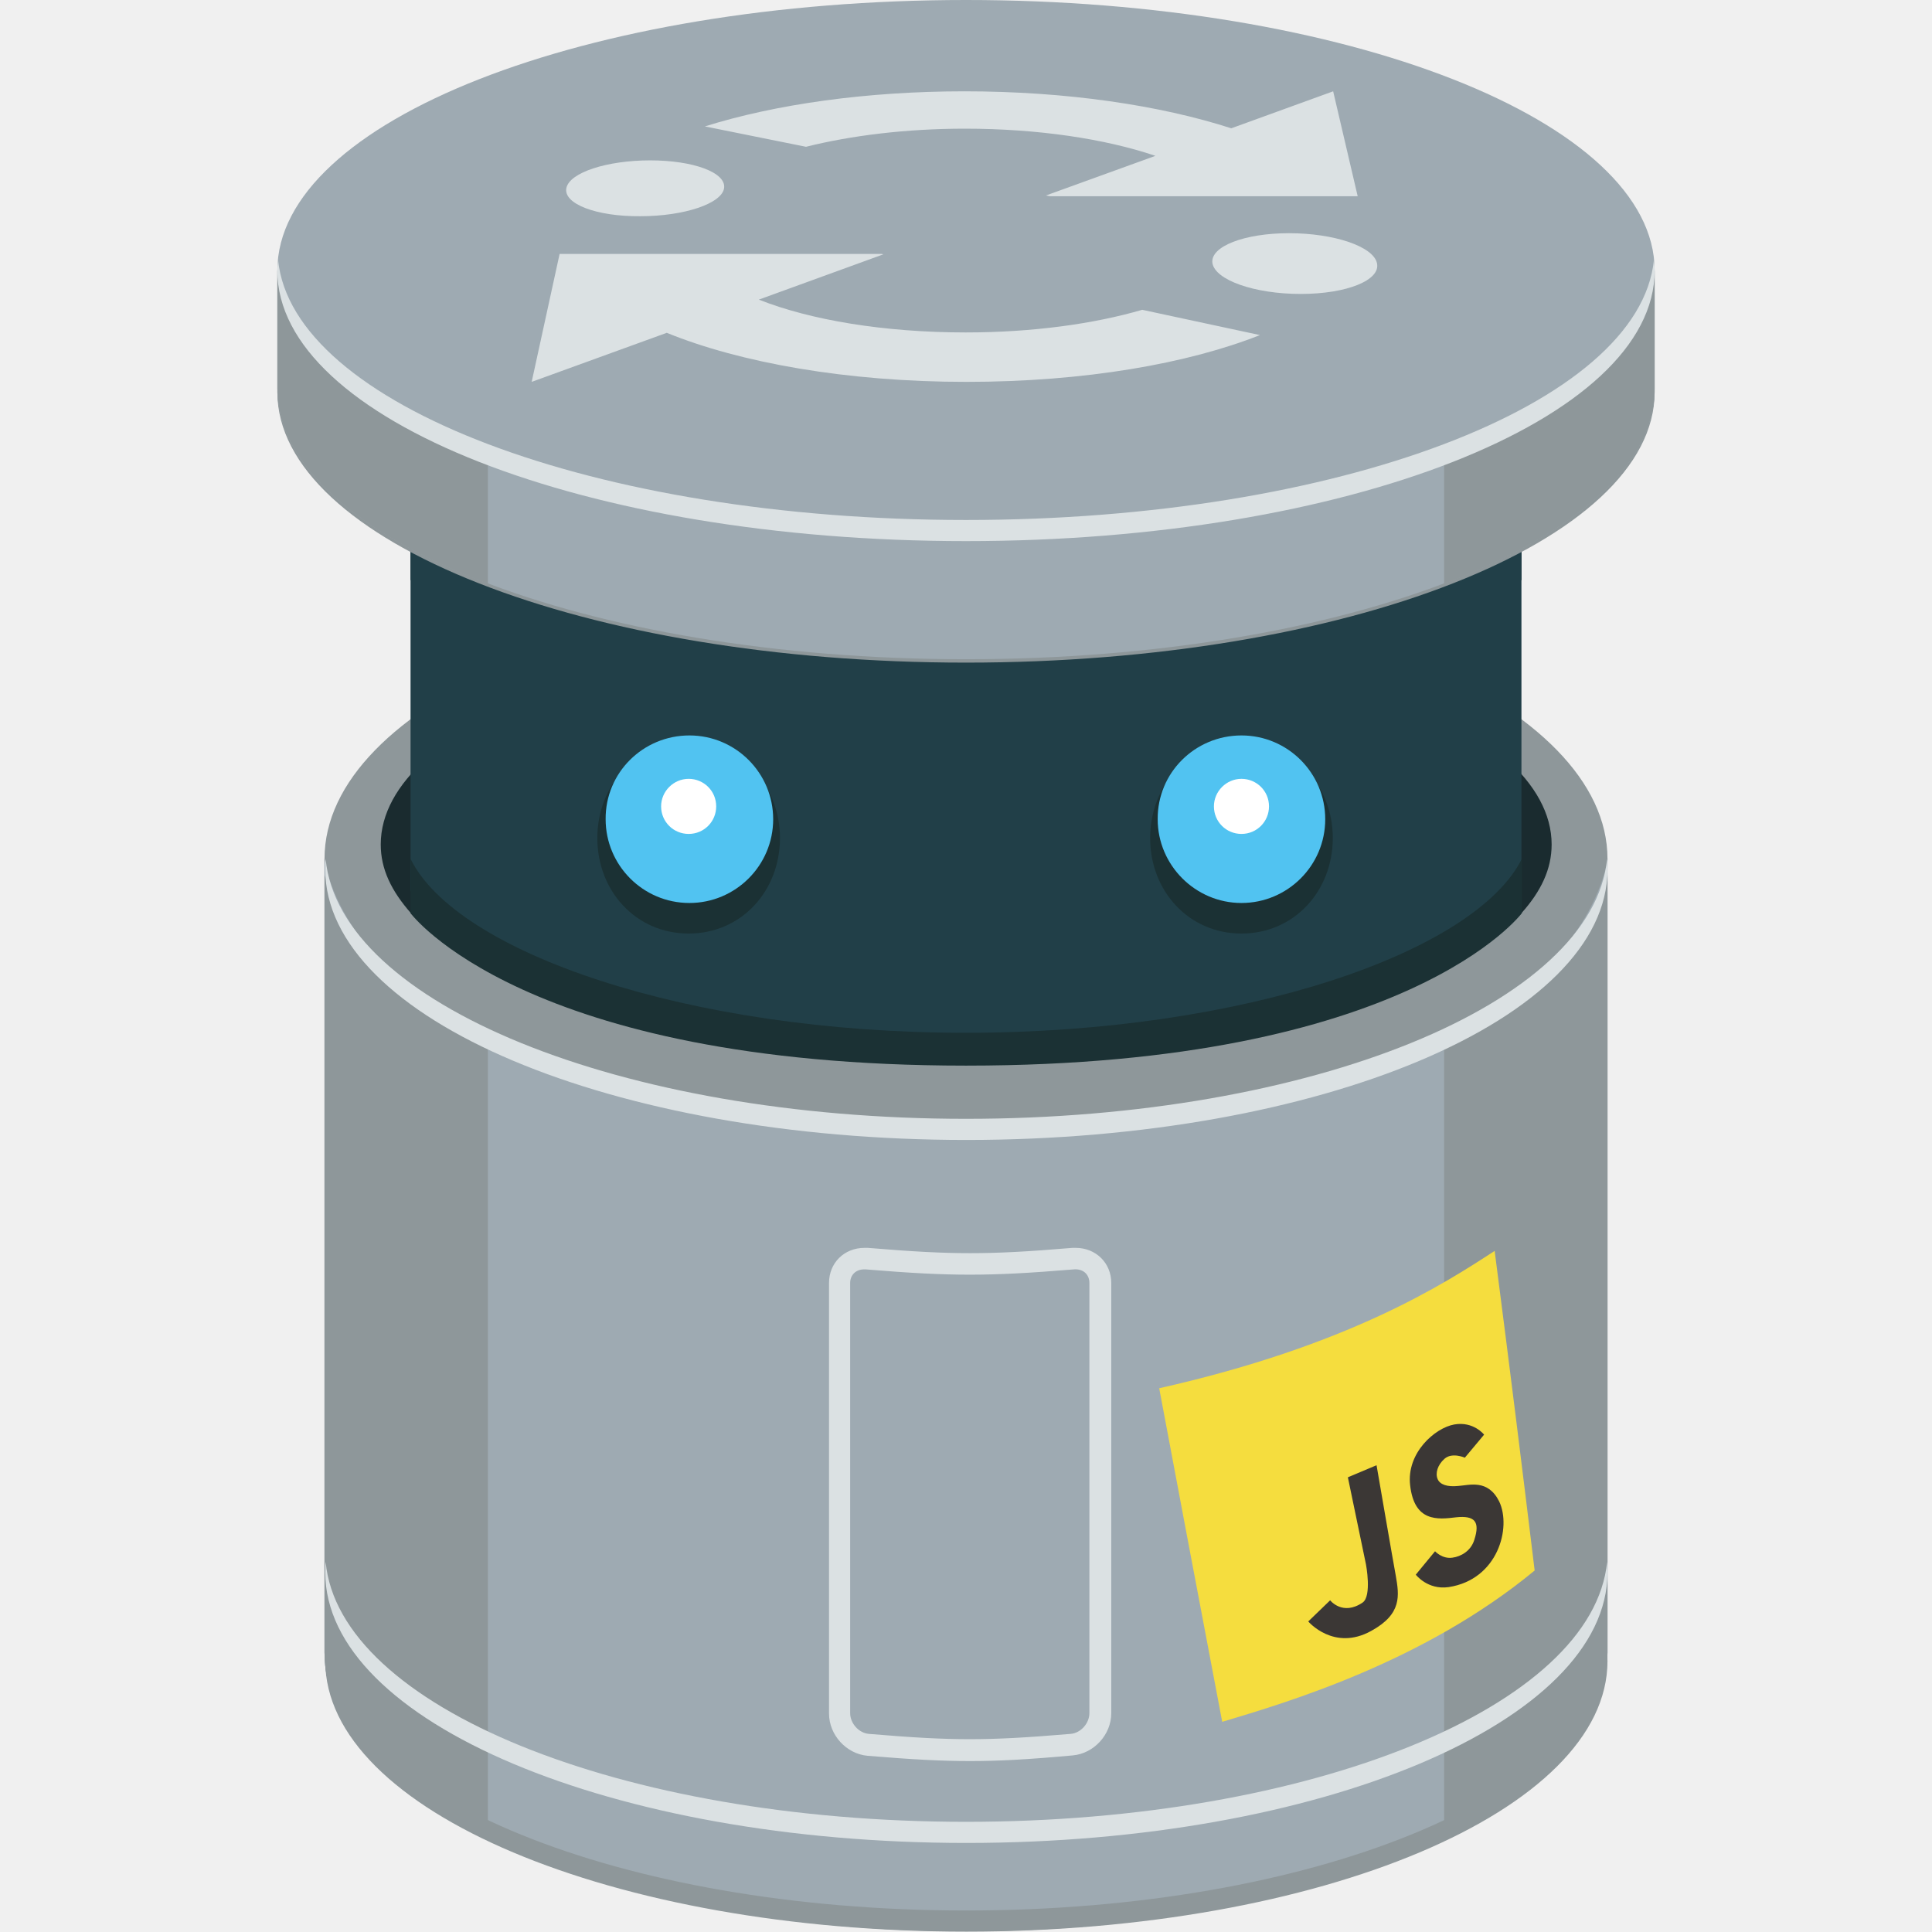
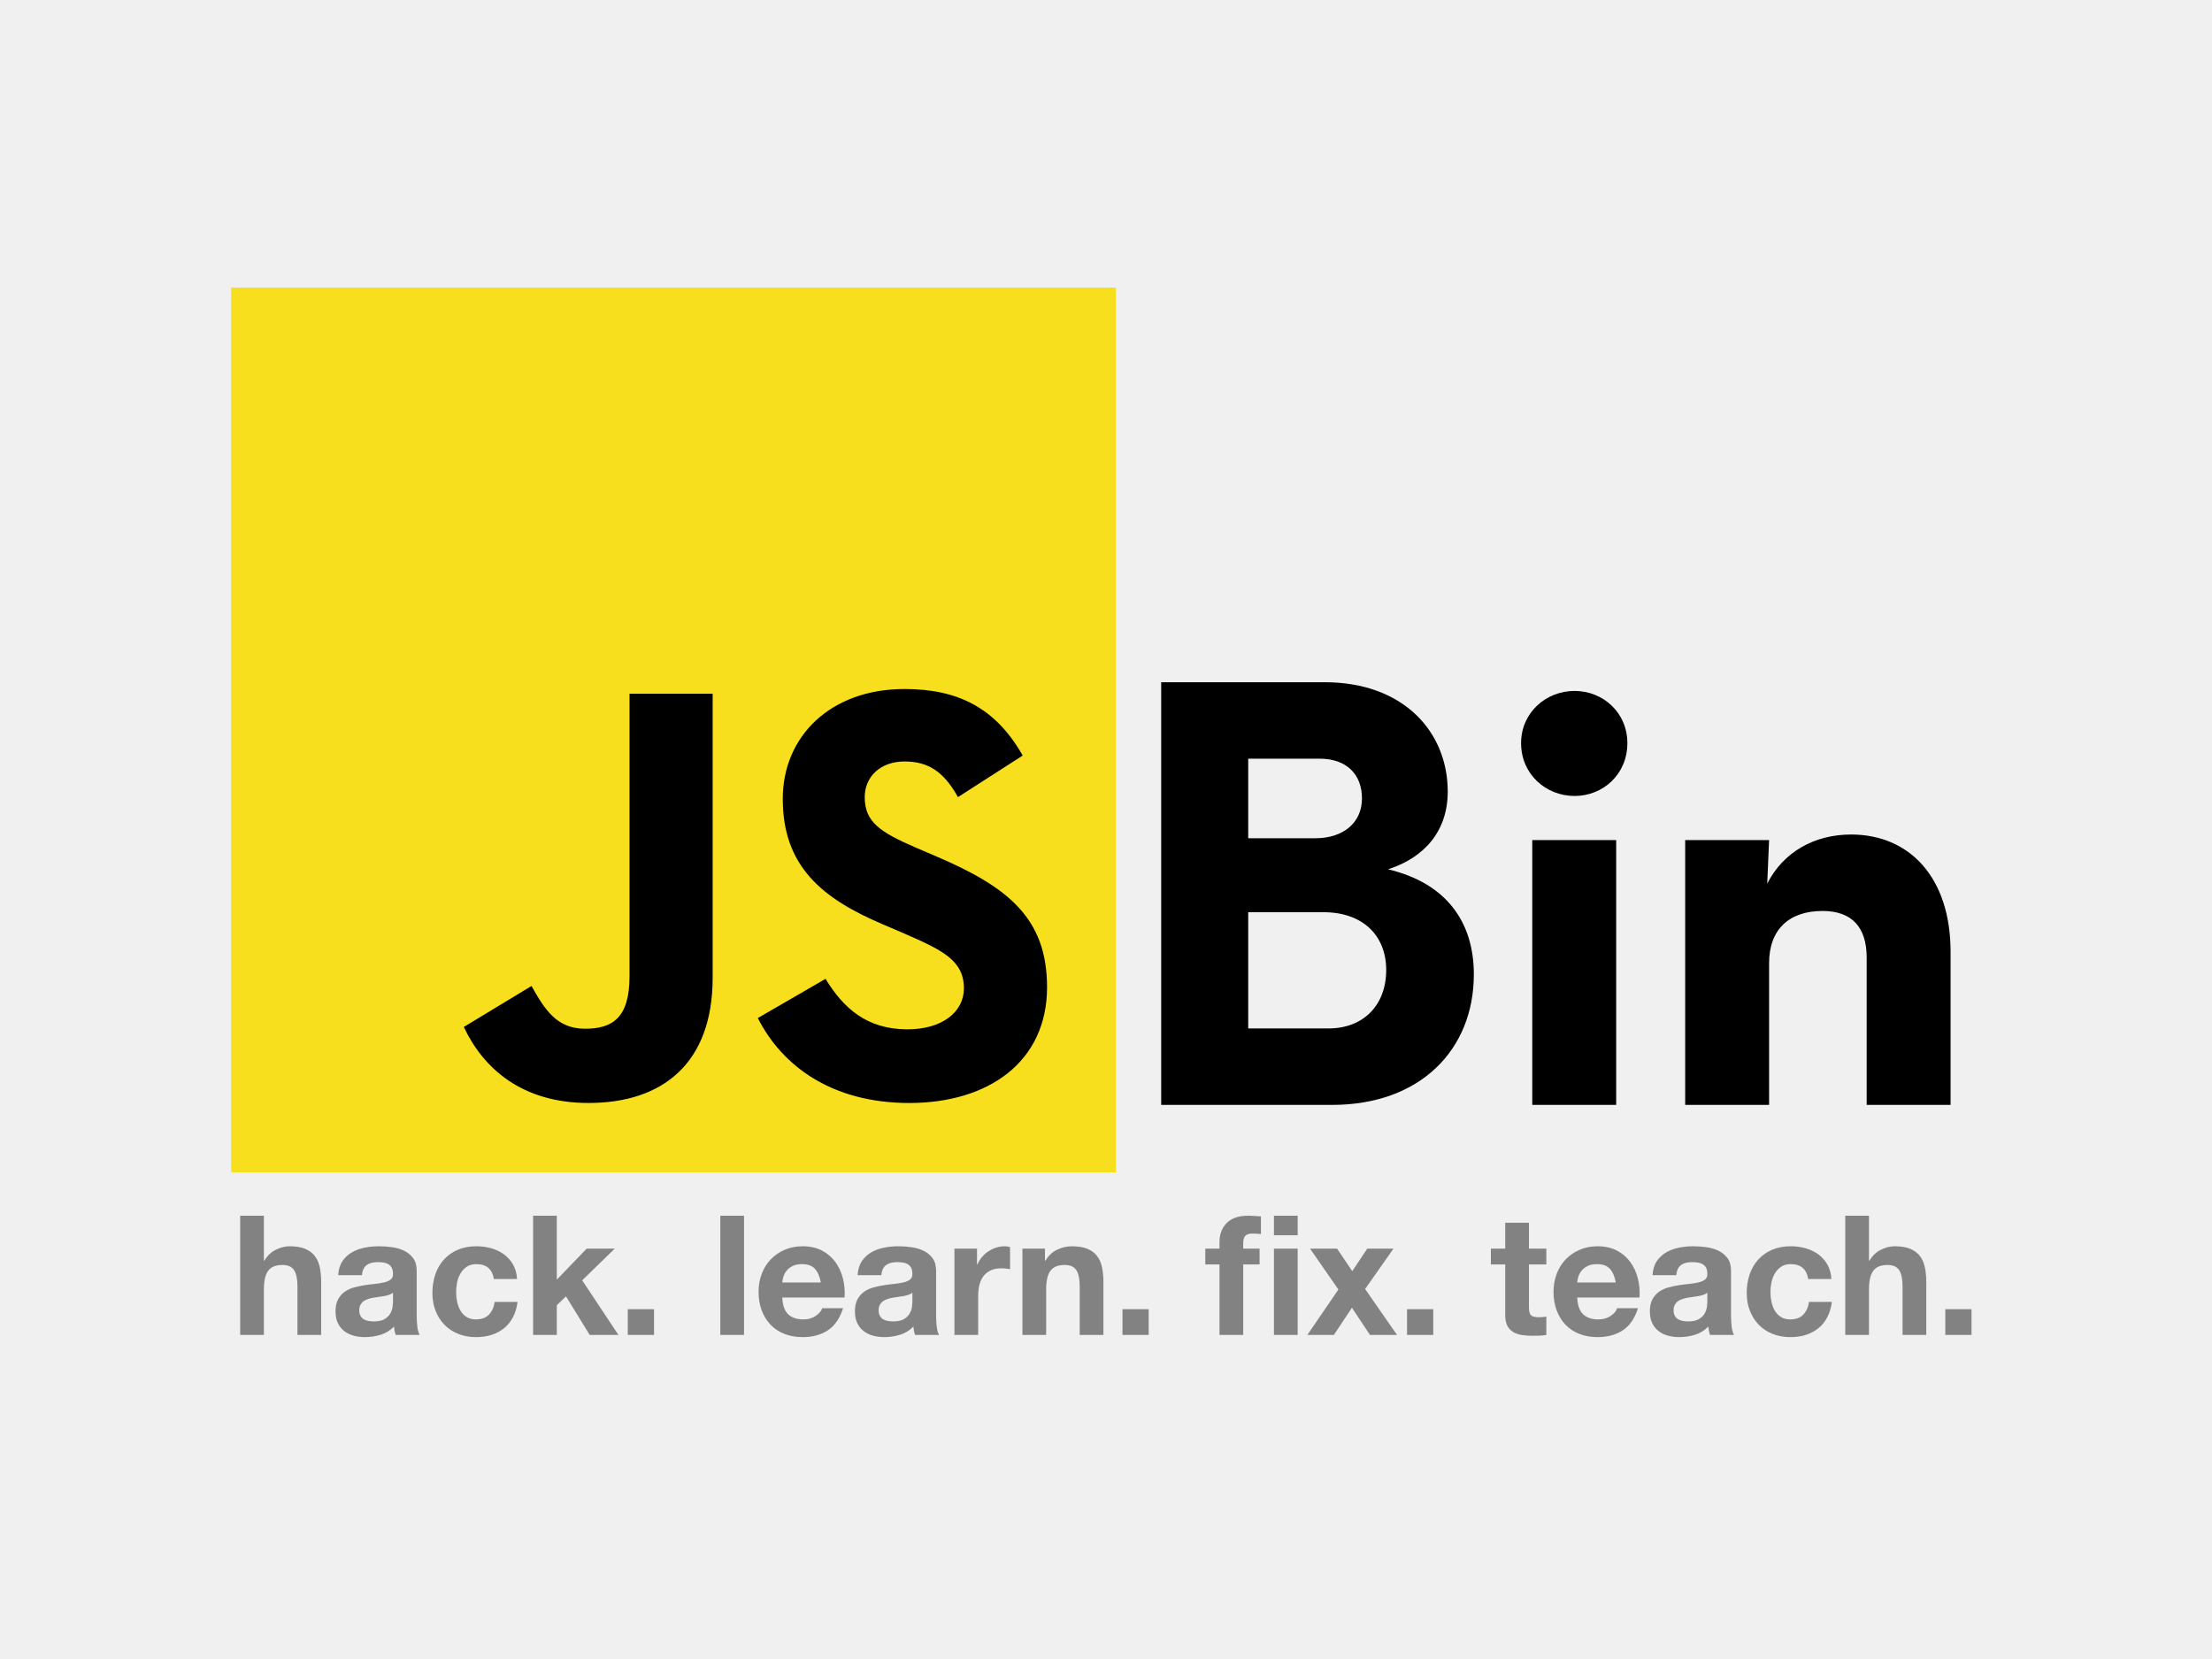
- <svg xmlns="http://www.w3.org/2000/svg" xml:space="preserve" id="Layer_1" x="0" y="0" viewBox="0 0 512 512">
-   <style>.st0{fill:#9eaab2}.st1{fill:#8e979a}.st2{fill:#dbe1e3}.st4{fill:#1b3134}.st6{fill:#51c3f1}.st7{fill:#fff}.st9{fill:#3b3735}</style>
-   <path d="M86 227.6v210.3c0 40.8 76.1 73.9 170 73.9s170-33.1 170-73.9V227.6s-7.1 71.8-170 71.8-170-71.8-170-71.8" class="st0" />
-   <ellipse cx="256" cy="227.6" class="st1" rx="170" ry="73.9" />
-   <path d="M86 227.6v210.3c0 40.8 76.1 73.9 170 73.9s170-33.1 170-73.9V227.6s-7.1 71.8-170 71.8-170-71.8-170-71.8" class="st0" />
-   <path d="M403.2 262.7c4.8-3.7 9.5-7.3 13-12.3 2-2.9 3.7-5.9 5.3-9 1.7-3 3.2-6.1 4.5-9.4v206c0 18.9-16.4 36.2-43.3 49.2V275.1c7.3-3.4 14.2-7.6 20.5-12.4M108.8 262.7c-4.8-3.7-9.5-7.3-13-12.3-2-2.9-3.7-5.9-5.3-9-1.7-3-3.2-6.1-4.5-9.4v206c0 18.9 16.4 36.2 43.3 49.2V275.1c-7.2-3.4-14.2-7.6-20.5-12.4" class="st1" />
-   <path d="M256 506.3c-91.6 0-166.2-30.6-169.7-68.9-.1.9-.1 1.9-.1 2.8 0 39.6 76.1 71.7 169.9 71.7S426 479.8 426 440.2c0-1-.1-1.9-.1-2.8-3.7 38.3-78.3 68.9-169.9 68.9" class="st1" />
-   <path d="M256 296.5c-91.6 0-166.2-30.6-169.7-68.9-.1.9-.1 1.9-.1 2.8 0 39.6 76.1 71.7 169.9 71.7S426 270 426 230.4c0-1-.1-1.9-.1-2.8-3.7 38.3-78.3 68.9-169.9 68.9M256 482.8c-91.6 0-166.2-30.6-169.7-68.9-.1.9-.1 1.9-.1 2.8 0 39.6 76.1 71.7 169.9 71.7S426 456.3 426 416.7c0-1-.1-1.9-.1-2.8-3.7 38.3-78.3 68.9-169.9 68.9" class="st2" />
-   <path d="M411.2 223.8c0 6.5-2.8 12.4-8 18.2-10.2 11.6-78 38.4-146.1 38.5-68.8.1-137.9-26.8-148.2-38.5-5.2-5.9-8-11.7-8-18.2 0-32.4 69.5-58.6 155.2-58.6 85.6-.1 155.1 26.2 155.1 58.6" style="fill:#1a2b2f" />
-   <path d="M108.8 153.7c24.5 17.1 86.8 33 147.2 33s126.1-16.5 147.2-33v-10.2S357 173 256 173s-147.2-29.5-147.2-29.5z" class="st4" />
-   <path d="M403.2 236.1s-29.9 42.1-147.2 42.1-147.2-42.1-147.2-42.1v-91.5s42.4 28.9 143.7 28.9c101.4 0 150.7-28.9 150.7-28.9z" style="fill:#213f48" />
-   <path d="M255.9 273.7c-73.9 0-135-21.4-147.1-46.1V242s29.9 40.4 147.1 40.4h.2c117.2 0 147.2-40.4 147.2-40.4v-14.4c-12.3 24.7-73.5 46.1-147.4 46.1" class="st4" />
-   <path d="M256 170c-98.4 0-178.5-30.6-182.3-68.9-.1.9-.2 1.9-.2 2.8 0 39.6 81.7 71.7 182.5 71.7s182.5-32.1 182.5-71.7c0-1-.1-1.9-.2-2.8-3.8 38.3-83.9 68.9-182.3 68.9" class="st1" />
-   <path d="M256 0C155.2 0 73.5 32.1 73.5 71.7V103c0 39.6 81.7 71.7 182.5 71.7s182.5-32.1 182.5-71.7V71.7C438.5 32.1 356.8 0 256 0" class="st0" />
-   <path d="M255.6 24.2c27 0 51.8 3.7 70.7 9.8l27-9.8 6.5 27.8h-81.6l-1-.2 29-10.5c-13.3-4.5-31.1-7.2-50.5-7.2-15.5 0-30.1 1.8-42.1 4.8l-26.8-5.4c18.8-5.9 43-9.3 68.8-9.3M150.1 49.8c.9-4.1 10.8-7.3 22.2-7.3s20.1 3.2 19.6 7.3-10.5 7.5-22.2 7.5c-11.7.1-20.5-3.3-19.6-7.5m106 51.4c-31.8 0-60-5.1-79.4-13l-35.8 13 7.4-33.9h85.4l.4.1-33 12c13.6 5.4 33.1 8.7 54.8 8.7 17.9 0 34.1-2.3 46.8-6l31.2 6.7c-18.9 7.5-46.3 12.4-77.8 12.4m88.6-23.3c-12.3 0-22.7-3.7-23.4-8.2-.6-4.4 8.5-7.9 20.3-7.9 11.9 0 22.3 3.5 23.3 7.9 1.1 4.5-7.9 8.2-20.2 8.2" class="st2" />
-   <path d="M382.7 154.7v-34.8s49.4-15.2 55.8-48.1v31.3c0 20.2-21.4 38.5-55.8 51.6M129.3 154.7v-35.2c-38.9-12.1-54-34.2-55.8-47.8V103c0 20.3 21.4 38.6 55.8 51.7" class="st1" />
-   <path d="M256 137.8c-98.4 0-178.5-30.6-182.3-68.9-.1.9-.2 1.9-.2 2.8 0 39.6 81.7 71.7 182.5 71.7s182.5-32.1 182.5-71.7c0-1-.1-1.9-.2-2.8-3.8 38.3-83.9 68.9-182.3 68.9" class="st2" />
-   <path d="M353.2 222.1c0 14-10.2 25.3-24.2 25.3s-24.2-11.3-24.2-25.3 10.2-25.3 24.2-25.3c14 .1 24.2 11.4 24.2 25.3" class="st4" />
-   <path d="M329 194.9c12.3 0 22.2 10 22.2 22.2 0 12.3-10 22.2-22.2 22.2s-22.2-10-22.2-22.2c-.1-12.3 9.9-22.2 22.2-22.2" class="st6" />
-   <path d="M329 206.4c4 0 7.3 3.2 7.3 7.3 0 4-3.2 7.3-7.3 7.3-4 0-7.3-3.2-7.3-7.3 0-4 3.3-7.3 7.3-7.3" class="st7" />
-   <path d="M206.7 222.1c0 14-10.2 25.3-24.2 25.3s-24.2-11.3-24.2-25.3 10.2-25.3 24.2-25.3c14 .1 24.2 11.4 24.2 25.3" class="st4" />
-   <path d="M182.7 194.9c12.3 0 22.2 10 22.2 22.2 0 12.3-10 22.2-22.2 22.2-12.3 0-22.2-10-22.2-22.2-.1-12.3 9.9-22.2 22.2-22.2" class="st6" />
-   <path d="M182.5 206.4c4 0 7.3 3.2 7.3 7.3 0 4-3.2 7.3-7.3 7.3-4 0-7.3-3.2-7.3-7.3 0-4 3.3-7.3 7.3-7.3" class="st7" />
-   <path d="M257.1 466.7c-7.6 0-15.2-.4-27.2-1.4-5.6-.5-10.2-5.5-10.2-11.2V340c0-5.3 4-9.3 9.4-9.3h.9c12 1 19.6 1.4 27.1 1.4 7.6 0 15.2-.4 27.1-1.4h.9c5.3 0 9.4 4 9.4 9.3v114c0 5.7-4.6 10.7-10.2 11.2-12 1.1-19.7 1.5-27.2 1.5M229 336.4c-2.2 0-3.7 1.5-3.7 3.6v114c0 2.7 2.3 5.3 5 5.5 11.8 1 19.3 1.4 26.7 1.4s14.9-.4 26.7-1.4c2.7-.2 5-2.8 5-5.5V340c0-2.3-1.7-3.8-4.1-3.6-12.1 1-19.9 1.4-27.6 1.4s-15.5-.4-27.6-1.4z" class="st2" />
-   <path d="M396.1 331.5c-13.5 8.8-38.7 25.1-88.9 36.4 7.2 38.3 7.2 38.3 16.7 88.4 17.4-5.2 53.5-15.9 82.8-40.1-3.4-28-6.1-49.8-10.6-84.7" style="fill:#f5dd3e" />
-   <path d="M363.4 432.2c-9.9 5.5-16.7-2.5-16.7-2.5l5.8-5.6s3.3 4.2 8.6.6c2.5-1.7.9-10.1.9-10.1l-4.8-23.1 7.6-3.2s4.6 26.7 5.1 29.3c.9 5.2 1.7 10.1-6.5 14.6M383.9 420.6c-5.6.8-8.7-3.3-8.7-3.3l5.1-6.2s1.9 2.1 4.6 1.7c2.3-.3 4.9-1.8 5.8-4.7 1.6-4.9.1-6.5-4.8-6-4.9.6-11.1 1.3-12.2-8.5-1-8.6 6.6-15.2 11.7-16.1s7.9 2.7 7.9 2.7l-5.1 6.1s-3.4-1.5-5.4.3c-1.8 1.6-2.5 3.8-1.8 5.4.6 1.4 2.5 2.1 5.4 1.8 3-.2 7.9-1.9 10.9 4.1 3.3 6.9-.3 20.7-13.4 22.7" class="st9" />
+ <svg xmlns="http://www.w3.org/2000/svg" viewBox="0 0 2000 1500">
+   <g fill="none" fill-rule="nonzero">
+     <path fill="#f7df1e" d="M209 260h800v800H209z" />
+     <path fill="#000" d="m419.35 928.538 61.219-37.05c11.812 20.94 22.556 38.659 48.328 38.659 24.703 0 40.281-9.663 40.281-47.25V627.278h75.178V883.96c0 77.866-45.644 113.31-112.237 113.31-60.14 0-95.05-31.147-112.772-68.738m265.844-8.05 61.212-35.44c16.116 26.315 37.06 45.646 74.11 45.646 31.153 0 51.015-15.575 51.015-37.056 0-25.775-20.406-34.906-54.775-49.937l-18.79-8.063c-54.241-23.084-90.22-52.084-90.22-113.303 0-56.387 42.96-99.35 110.088-99.35 47.794 0 82.163 16.65 106.863 60.147l-58.538 37.594c-12.89-23.09-26.847-32.219-48.328-32.219-22.019 0-35.981 13.962-35.981 32.219 0 22.553 13.962 31.687 46.181 45.65l18.794 8.053c63.906 27.39 99.884 55.312 99.884 118.137 0 67.67-53.162 104.72-124.584 104.72-69.81 0-114.919-33.295-136.934-76.795" />
+     <g fill="#000">
+       <path d="M1049.902 999h154.55c79.804 0 128.136-50.018 128.136-118.02 0-47.77-25.29-82.614-77.556-94.978 33.158-10.678 53.952-34.844 53.952-70.25 0-53.952-39.902-98.912-111.276-98.912h-147.806zm78.68-241.098v-71.936h64.63c24.166 0 38.216 14.05 38.216 35.968s-16.86 35.968-42.15 35.968zm0 171.972V824.78h68.002c35.968 0 56.762 21.356 56.762 52.266 0 31.472-20.232 52.828-52.266 52.828zM1423.632 719.686c25.852 0 47.77-19.67 47.77-47.77 0-27.538-21.918-47.208-47.77-47.208s-48.332 19.67-48.332 47.208c0 28.1 22.48 47.77 48.332 47.77M1385.416 999h75.87V759.588h-75.87zM1523.668 999h75.87V870.864c0-30.348 17.984-47.208 48.332-47.208 26.976 0 39.902 15.174 39.902 42.15V999h75.87V860.748c0-68.002-37.654-106.218-89.92-106.218-33.158 0-61.258 15.736-75.87 44.398l1.686-39.34h-75.87z" />
+     </g>
+     <g fill="#828282">
+       <path d="M217.154 1099.186V1207h21.442v-40.921q0-11.93 3.926-17.139 3.925-5.21 12.684-5.209 7.701 0 10.721 4.756t3.02 14.421V1207h21.442v-48.018q0-7.248-1.284-13.213-1.283-5.964-4.454-10.117-3.17-4.152-8.683-6.493-5.511-2.34-14.118-2.34-6.04 0-12.382 3.095t-10.419 9.891h-.453v-40.619zM305.791 1152.942q.453-7.55 3.775-12.533a25.7 25.7 0 0 1 8.456-8.003q5.134-3.02 11.551-4.303a65.7 65.7 0 0 1 12.911-1.284q5.889 0 11.929.83t11.023 3.247 8.154 6.72 3.171 11.4v40.619q0 5.285.604 10.117.604 4.831 2.114 7.248h-21.744a31 31 0 0 1-.981-3.7 32 32 0 0 1-.529-3.85q-5.135 5.285-12.08 7.399a48.5 48.5 0 0 1-14.194 2.114q-5.587 0-10.419-1.359t-8.456-4.228q-3.624-2.87-5.663-7.248-2.038-4.38-2.038-10.419 0-6.645 2.34-10.948t6.04-6.87 8.457-3.85a90 90 0 0 1 9.588-2.039q4.832-.755 9.513-1.208 4.68-.453 8.305-1.359t5.738-2.642q2.115-1.737 1.963-5.059 0-3.472-1.132-5.512-1.133-2.039-3.02-3.17-1.889-1.133-4.38-1.51-2.49-.378-5.36-.378-6.342 0-9.966 2.718t-4.228 9.06zm49.528 15.855q-1.36 1.207-3.397 1.887a35 35 0 0 1-4.38 1.133q-2.34.453-4.907.755a90 90 0 0 0-5.134.755q-2.416.453-4.756 1.208t-4.077 2.038a9.7 9.7 0 0 0-2.794 3.247q-1.057 1.964-1.057 4.983 0 2.869 1.057 4.832t2.869 3.095 4.228 1.586 4.983.453q6.342 0 9.815-2.114 3.473-2.115 5.134-5.059t2.038-5.964.378-4.832zM446.523 1156.415h20.989q-.453-7.55-3.624-13.062-3.17-5.511-8.23-9.21-5.058-3.7-11.476-5.512-6.417-1.812-13.363-1.812-9.513 0-16.912 3.171t-12.533 8.833-7.777 13.44-2.642 16.836q0 8.759 2.869 16.082t8.003 12.608q5.134 5.284 12.457 8.23 7.324 2.944 16.082 2.944 15.553 0 25.519-8.154t12.08-23.707h-20.687q-1.057 7.248-5.21 11.551-4.152 4.304-11.853 4.304-4.982 0-8.456-2.265t-5.512-5.814-2.944-7.927a42.4 42.4 0 0 1-.906-8.607q0-4.38.906-8.834t3.096-8.154 5.662-6.04 8.607-2.34q13.74 0 15.855 13.439M482.008 1099.186V1207h21.442v-26.878l8.305-8.003L533.197 1207h25.972l-32.767-49.377 29.445-28.69h-25.368l-27.029 28.086v-57.833zM567.625 1183.746V1207h23.707v-23.254zM651.279 1099.186V1207h21.442v-107.814zM742.181 1159.586H707.3q.15-2.265.982-5.134.83-2.87 2.868-5.436 2.04-2.567 5.437-4.304 3.396-1.736 8.531-1.736 7.852 0 11.702 4.228t5.361 12.382m-34.881 13.59h56.323q.605-9.06-1.51-17.365-2.115-8.306-6.87-14.798-4.757-6.493-12.156-10.343-7.4-3.851-17.365-3.851-8.91 0-16.232 3.171-7.325 3.171-12.609 8.682-5.284 5.513-8.154 13.062-2.87 7.55-2.869 16.308 0 9.06 2.793 16.61t7.928 12.986 12.533 8.38 16.61 2.945q13.289 0 22.65-6.04 9.362-6.04 13.892-20.083h-18.875q-1.057 3.624-5.738 6.87-4.68 3.247-11.174 3.247-9.06 0-13.892-4.681-4.832-4.68-5.285-15.1M775.401 1152.942q.453-7.55 3.775-12.533a25.7 25.7 0 0 1 8.456-8.003q5.134-3.02 11.552-4.303a65.7 65.7 0 0 1 12.91-1.284q5.889 0 11.929.83t11.023 3.247 8.154 6.72 3.171 11.4v40.619q0 5.285.604 10.117.604 4.831 2.114 7.248h-21.744a31 31 0 0 1-.981-3.7 32 32 0 0 1-.529-3.85q-5.135 5.285-12.08 7.399a48.5 48.5 0 0 1-14.194 2.114q-5.588 0-10.419-1.359t-8.456-4.228q-3.624-2.87-5.663-7.248-2.038-4.38-2.038-10.419 0-6.645 2.34-10.948t6.04-6.87 8.457-3.85a90 90 0 0 1 9.588-2.039q4.832-.755 9.513-1.208 4.68-.453 8.305-1.359t5.738-2.642q2.115-1.737 1.963-5.059 0-3.472-1.132-5.512-1.133-2.039-3.02-3.17-1.889-1.133-4.38-1.51-2.49-.378-5.36-.378-6.342 0-9.966 2.718t-4.228 9.06zm49.528 15.855q-1.359 1.207-3.397 1.887a35 35 0 0 1-4.38 1.133q-2.34.453-4.907.755a90 90 0 0 0-5.134.755q-2.416.453-4.756 1.208t-4.077 2.038a9.7 9.7 0 0 0-2.794 3.247q-1.057 1.964-1.057 4.983 0 2.869 1.057 4.832t2.869 3.095 4.228 1.586 4.983.453q6.342 0 9.815-2.114 3.473-2.115 5.134-5.059t2.038-5.964.378-4.832zM862.981 1128.933V1207h21.442v-35.183q0-5.285 1.057-9.815t3.548-7.928 6.569-5.36 9.966-1.963q1.964 0 4.077.226 2.114.227 3.624.529v-19.932q-2.567-.755-4.681-.755-4.077 0-7.852 1.208a28.8 28.8 0 0 0-7.097 3.397 26.7 26.7 0 0 0-5.889 5.285 26.4 26.4 0 0 0-4.077 6.72h-.302v-14.496zM924.438 1128.933V1207h21.442v-40.921q0-11.93 3.926-17.139 3.926-5.21 12.684-5.209 7.701 0 10.721 4.756t3.02 14.421V1207h21.442v-48.018q0-7.248-1.284-13.213-1.283-5.964-4.454-10.117-3.17-4.152-8.683-6.493-5.511-2.34-14.118-2.34-6.796 0-13.288 3.095-6.493 3.096-10.57 9.891h-.453v-10.872zM1014.887 1183.746V1207h23.707v-23.254zM1102.618 1143.278V1207h21.442v-63.722h14.798v-14.345h-14.798v-4.681q0-4.832 1.888-6.87 1.887-2.04 6.266-2.039 4.077 0 7.852.453v-16.006a241 241 0 0 1-5.587-.378 73 73 0 0 0-5.738-.226q-13.137 0-19.63 6.644t-6.493 17.063v6.04h-12.835v14.345zm49.226-14.345V1207h21.442v-78.067zm21.442-12.08v-17.667h-21.442v17.667zM1210.13 1165.928 1182.044 1207h24.009l16.308-24.613 16.308 24.613h24.462l-28.841-41.525 25.67-36.542h-23.707l-13.59 20.385-13.741-20.385h-24.462zM1272.191 1183.746V1207h23.707v-23.254zM1382.421 1128.933v-23.405h-21.442v23.405h-12.986v14.345h12.986v46.055q0 5.889 1.963 9.513t5.36 5.587q3.399 1.964 7.853 2.642 4.455.68 9.437.68 3.17 0 6.493-.151 3.322-.15 6.04-.604v-16.61a30 30 0 0 1-3.171.453q-1.66.15-3.473.151-5.436 0-7.248-1.812t-1.812-7.248v-38.656h15.704v-14.345zM1460.941 1159.586h-34.881q.15-2.265.982-5.134.83-2.87 2.869-5.436 2.038-2.567 5.436-4.304 3.396-1.736 8.531-1.736 7.852 0 11.703 4.228t5.36 12.382m-34.881 13.59h56.323q.605-9.06-1.51-17.365-2.115-8.306-6.87-14.798-4.757-6.493-12.156-10.343-7.4-3.851-17.365-3.851-8.91 0-16.233 3.171t-12.608 8.682q-5.284 5.513-8.154 13.062-2.87 7.55-2.869 16.308 0 9.06 2.793 16.61t7.928 12.986 12.533 8.38 16.61 2.945q13.289 0 22.65-6.04 9.362-6.04 13.892-20.083h-18.875q-1.057 3.624-5.738 6.87-4.68 3.247-11.174 3.247-9.06 0-13.892-4.681-4.832-4.68-5.285-15.1M1494.161 1152.942q.453-7.55 3.775-12.533a25.7 25.7 0 0 1 8.456-8.003q5.134-3.02 11.552-4.303a65.7 65.7 0 0 1 12.91-1.284q5.889 0 11.929.83t11.023 3.247 8.154 6.72 3.171 11.4v40.619q0 5.285.604 10.117.604 4.831 2.114 7.248h-21.744a31 31 0 0 1-.982-3.7 32 32 0 0 1-.528-3.85q-5.135 5.285-12.08 7.399a48.5 48.5 0 0 1-14.194 2.114q-5.587 0-10.419-1.359t-8.456-4.228q-3.624-2.87-5.662-7.248-2.04-4.38-2.039-10.419 0-6.645 2.34-10.948t6.04-6.87 8.457-3.85a90 90 0 0 1 9.588-2.039q4.832-.755 9.513-1.208 4.68-.453 8.305-1.359t5.738-2.642q2.115-1.737 1.963-5.059 0-3.472-1.133-5.512-1.132-2.039-3.02-3.17-1.887-1.133-4.379-1.51-2.49-.378-5.36-.378-6.342 0-9.966 2.718t-4.228 9.06zm49.528 15.855q-1.36 1.207-3.398 1.887a35 35 0 0 1-4.379 1.133q-2.34.453-4.907.755a90 90 0 0 0-5.134.755q-2.415.453-4.757 1.208-2.34.755-4.077 2.038a9.7 9.7 0 0 0-2.793 3.247q-1.057 1.964-1.057 4.983 0 2.869 1.057 4.832t2.869 3.095 4.228 1.586 4.983.453q6.342 0 9.815-2.114 3.473-2.115 5.134-5.059 1.66-2.944 2.039-5.964.377-3.02.377-4.832zM1634.893 1156.415h20.989q-.453-7.55-3.624-13.062-3.17-5.511-8.23-9.21-5.058-3.7-11.476-5.512-6.417-1.812-13.363-1.812-9.514 0-16.912 3.171-7.399 3.17-12.533 8.833t-7.776 13.44-2.643 16.836q0 8.759 2.869 16.082t8.003 12.608q5.134 5.284 12.458 8.23 7.323 2.944 16.081 2.944 15.553 0 25.519-8.154t12.08-23.707h-20.687q-1.057 7.248-5.21 11.551-4.152 4.304-11.853 4.304-4.982 0-8.456-2.265t-5.511-5.814q-2.04-3.548-2.945-7.927a42.4 42.4 0 0 1-.906-8.607q0-4.38.906-8.834t3.095-8.154 5.663-6.04 8.607-2.34q13.74 0 15.855 13.439M1668.415 1099.186V1207h21.442v-40.921q0-11.93 3.926-17.139 3.926-5.21 12.684-5.209 7.701 0 10.721 4.756t3.02 14.421V1207h21.442v-48.018q0-7.248-1.284-13.213-1.283-5.964-4.454-10.117-3.17-4.152-8.683-6.493-5.511-2.34-14.118-2.34-6.04 0-12.382 3.095t-10.419 9.891h-.453v-40.619zM1758.864 1183.746V1207h23.707v-23.254z" />
+     </g>
+   </g>
</svg>
